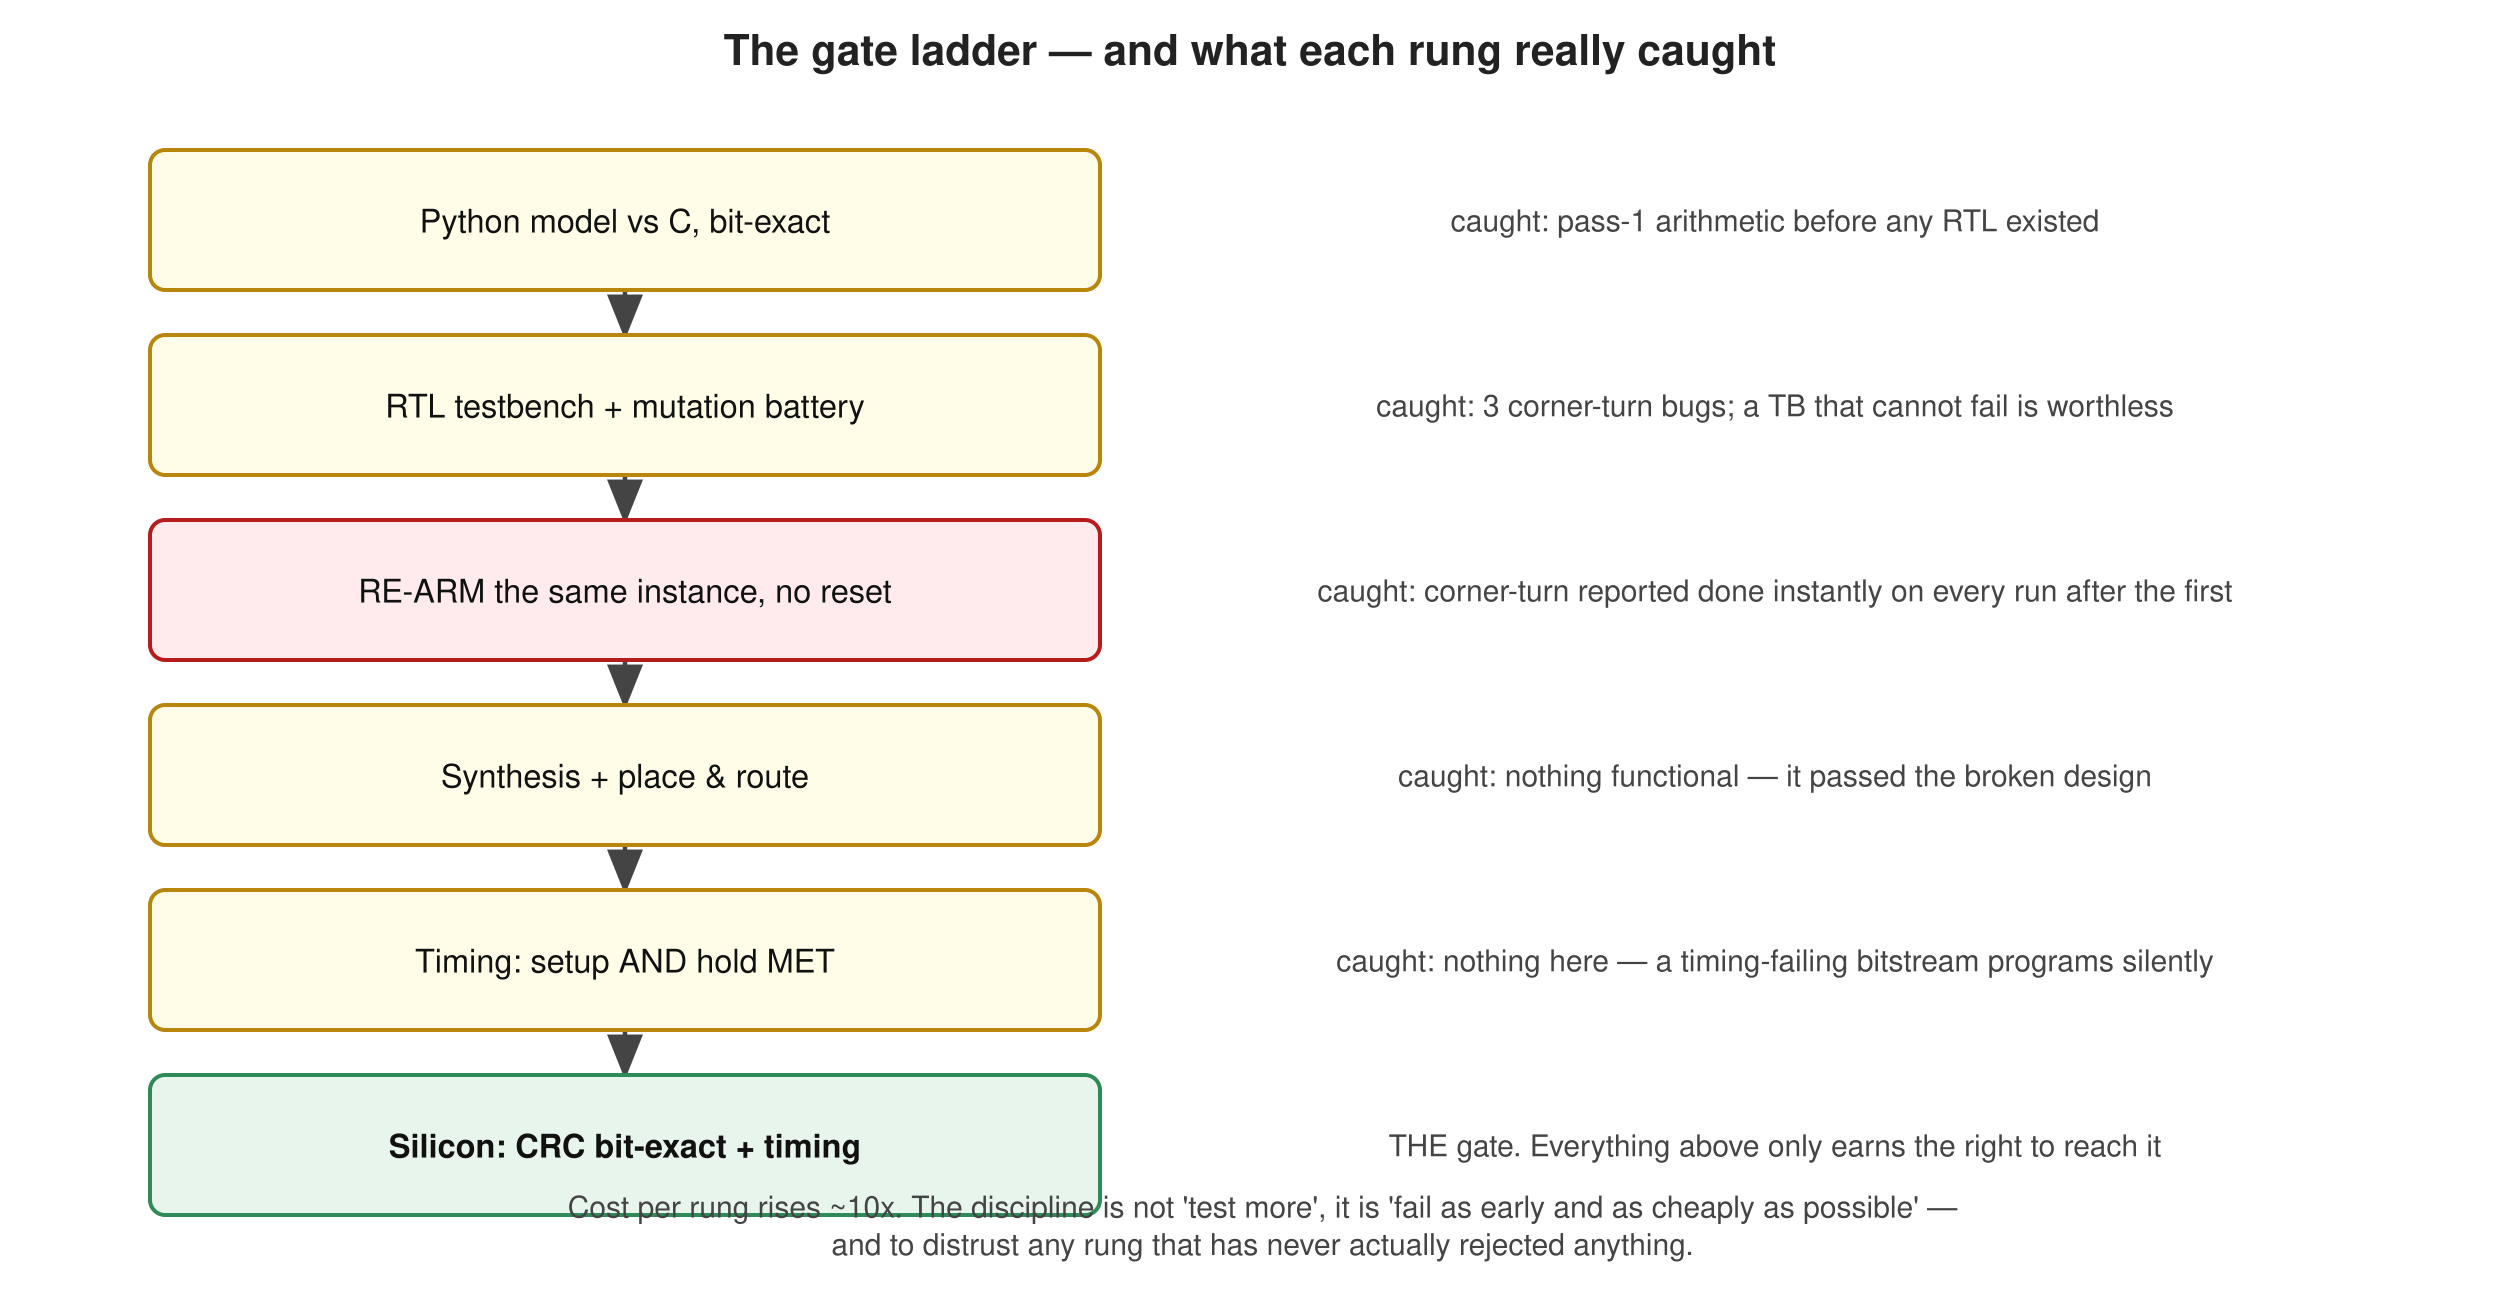
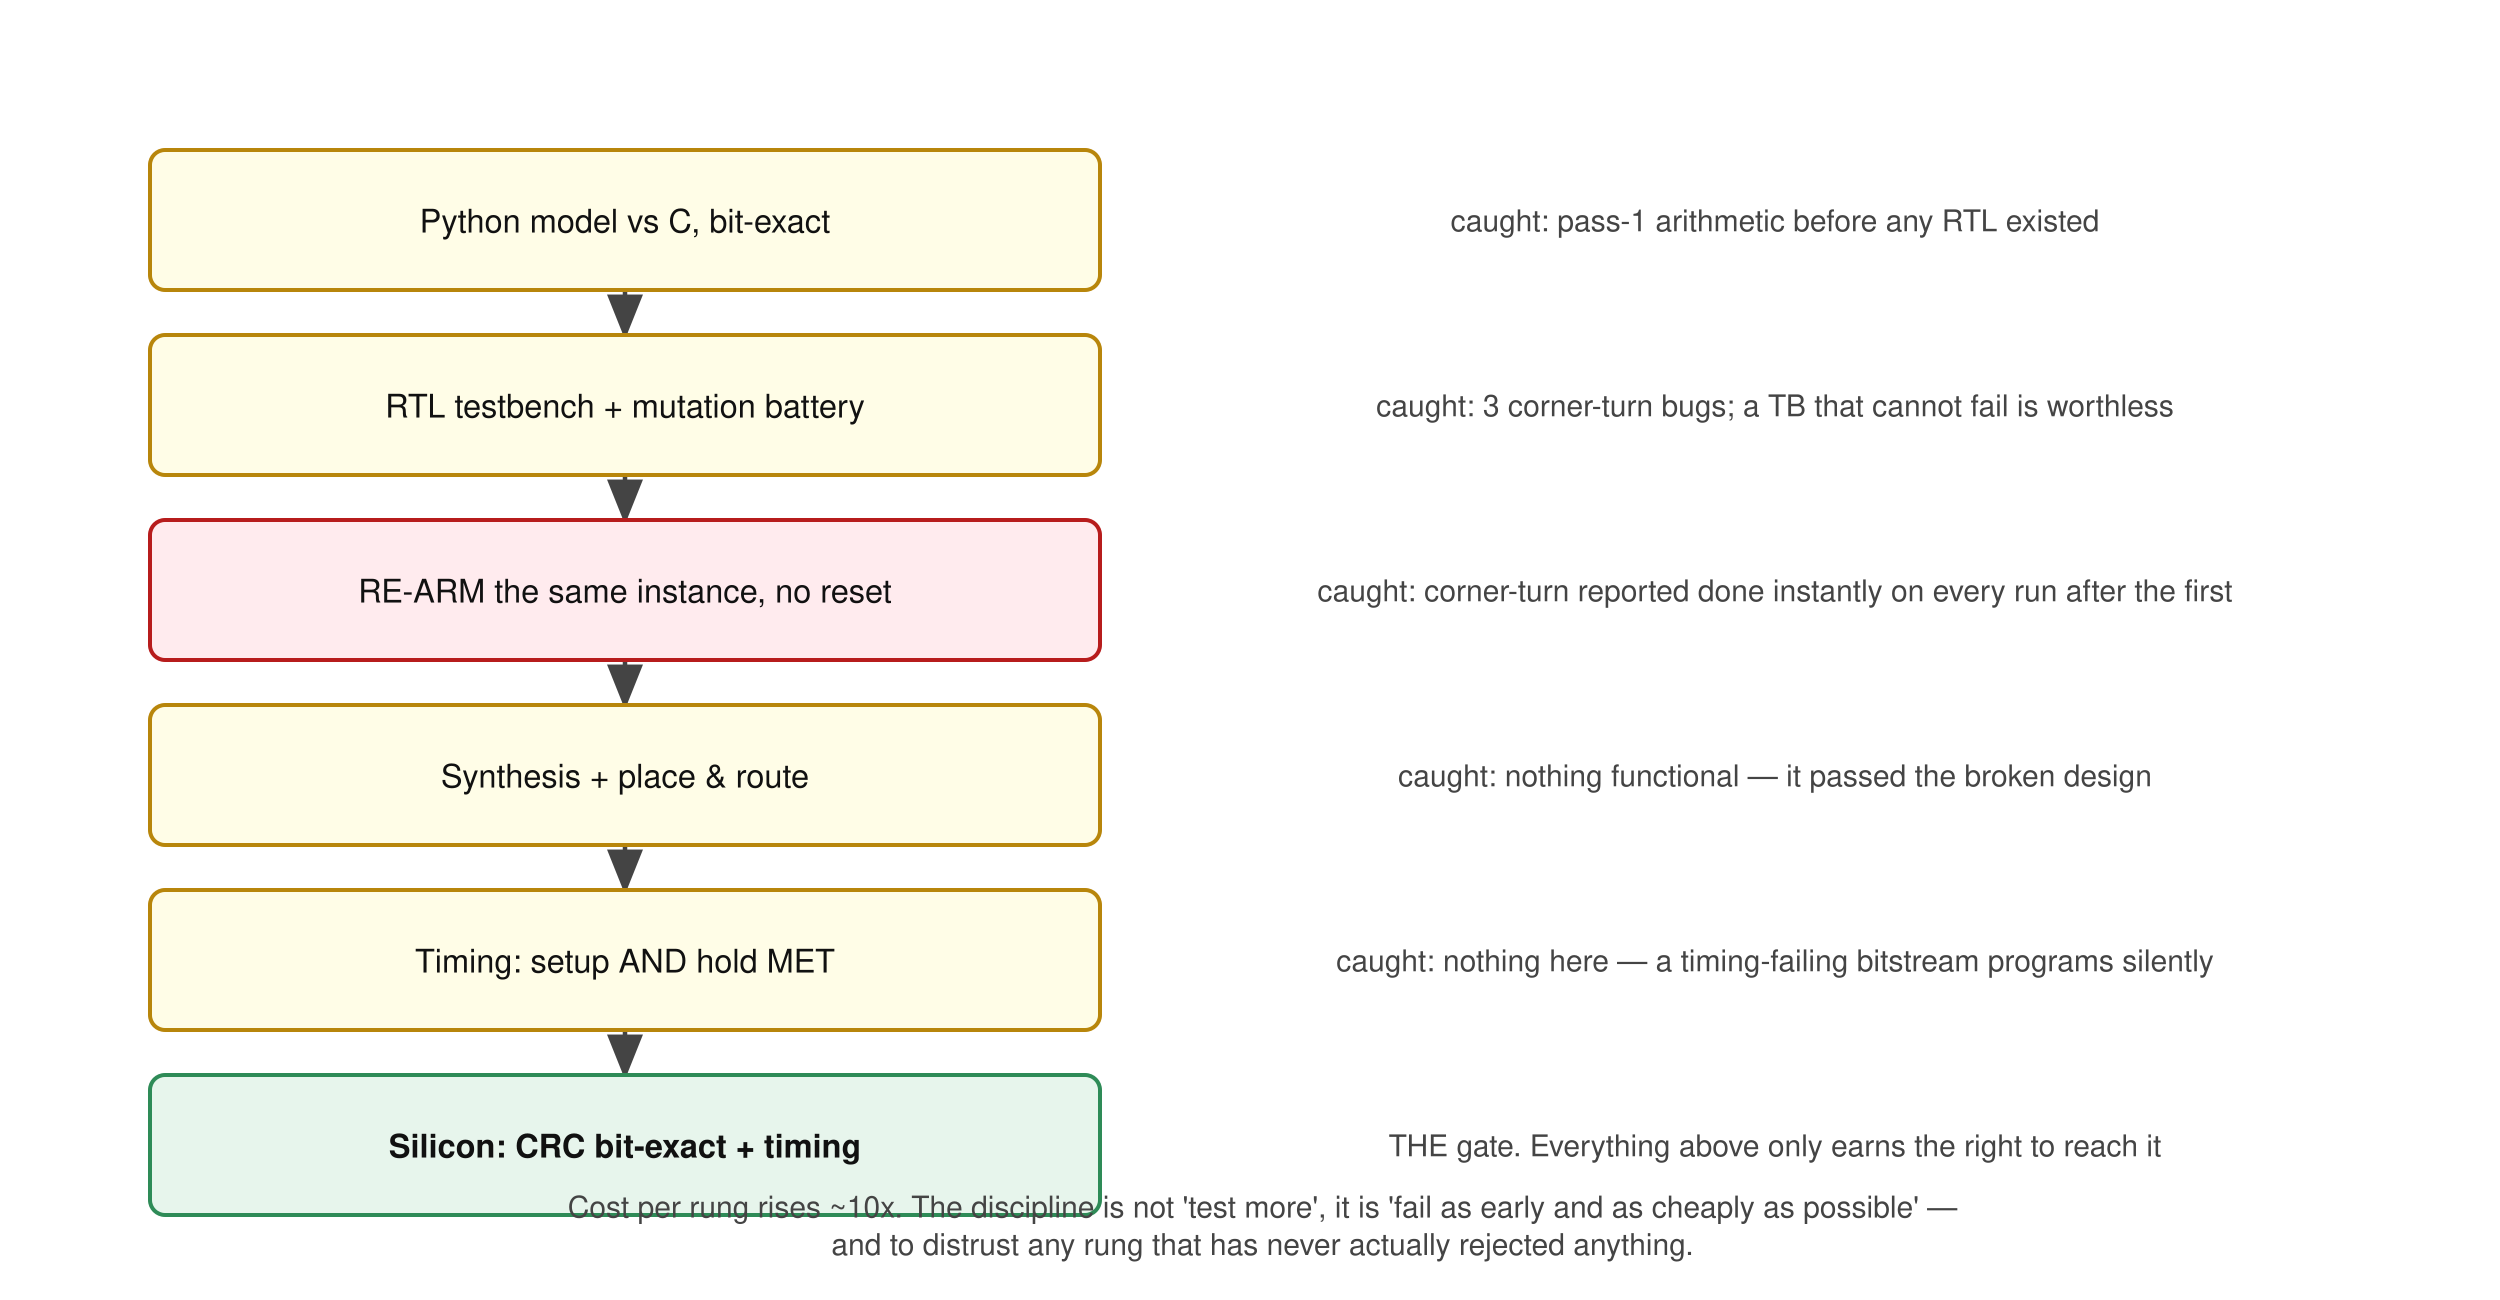
<svg xmlns="http://www.w3.org/2000/svg" width="1000" height="520" viewBox="0 0 1000 520" content="&lt;mxfile host=&quot;make_diagrams.py&quot; type=&quot;device&quot;&gt;&lt;diagram name=&quot;The gate ladder — and what each rung really caught&quot; id=&quot;d0&quot;&gt;&lt;mxGraphModel dx=&quot;800&quot; dy=&quot;600&quot; grid=&quot;1&quot; gridSize=&quot;10&quot; guides=&quot;1&quot; tooltips=&quot;1&quot; connect=&quot;1&quot; arrows=&quot;1&quot; fold=&quot;1&quot; page=&quot;1&quot; pageScale=&quot;1&quot; pageWidth=&quot;1000&quot; pageHeight=&quot;520&quot; math=&quot;0&quot; shadow=&quot;0&quot;&gt;&lt;root&gt;&lt;mxCell id=&quot;0&quot; /&gt;&lt;mxCell id=&quot;1&quot; parent=&quot;0&quot; /&gt;&lt;mxCell id=&quot;r0&quot; value=&quot;Python model vs C, bit-exact&quot; style=&quot;rounded=1;whiteSpace=wrap;html=1;fillColor=#FFFDE7;strokeColor=#B8860B;fontSize=13;fontFamily=Helvetica;align=center;verticalAlign=middle;&quot; vertex=&quot;1&quot; parent=&quot;1&quot;&gt;&lt;mxGeometry x=&quot;60&quot; y=&quot;60&quot; width=&quot;380&quot; height=&quot;56&quot; as=&quot;geometry&quot; /&gt;&lt;/mxCell&gt;&lt;mxCell id=&quot;n0&quot; value=&quot;caught: pass-1 arithmetic before any RTL existed&quot; style=&quot;text;html=1;strokeColor=none;fillColor=none;align=center;verticalAlign=middle;fontSize=12;fontFamily=Helvetica;&quot; vertex=&quot;1&quot; parent=&quot;1&quot;&gt;&lt;mxGeometry x=&quot;470&quot; y=&quot;60&quot; width=&quot;480&quot; height=&quot;56&quot; as=&quot;geometry&quot; /&gt;&lt;/mxCell&gt;&lt;mxCell id=&quot;r1&quot; value=&quot;RTL testbench + mutation battery&quot; style=&quot;rounded=1;whiteSpace=wrap;html=1;fillColor=#FFFDE7;strokeColor=#B8860B;fontSize=13;fontFamily=Helvetica;align=center;verticalAlign=middle;&quot; vertex=&quot;1&quot; parent=&quot;1&quot;&gt;&lt;mxGeometry x=&quot;60&quot; y=&quot;134&quot; width=&quot;380&quot; height=&quot;56&quot; as=&quot;geometry&quot; /&gt;&lt;/mxCell&gt;&lt;mxCell id=&quot;n1&quot; value=&quot;caught: 3 corner-turn bugs; a TB that cannot fail is worthless&quot; style=&quot;text;html=1;strokeColor=none;fillColor=none;align=center;verticalAlign=middle;fontSize=12;fontFamily=Helvetica;&quot; vertex=&quot;1&quot; parent=&quot;1&quot;&gt;&lt;mxGeometry x=&quot;470&quot; y=&quot;134&quot; width=&quot;480&quot; height=&quot;56&quot; as=&quot;geometry&quot; /&gt;&lt;/mxCell&gt;&lt;mxCell id=&quot;r2&quot; value=&quot;RE-ARM the same instance, no reset&quot; style=&quot;rounded=1;whiteSpace=wrap;html=1;fillColor=#FFEBEE;strokeColor=#B71C1C;fontSize=13;fontFamily=Helvetica;align=center;verticalAlign=middle;&quot; vertex=&quot;1&quot; parent=&quot;1&quot;&gt;&lt;mxGeometry x=&quot;60&quot; y=&quot;208&quot; width=&quot;380&quot; height=&quot;56&quot; as=&quot;geometry&quot; /&gt;&lt;/mxCell&gt;&lt;mxCell id=&quot;n2&quot; value=&quot;caught: corner-turn reported done instantly on every run after the first&quot; style=&quot;text;html=1;strokeColor=none;fillColor=none;align=center;verticalAlign=middle;fontSize=12;fontFamily=Helvetica;&quot; vertex=&quot;1&quot; parent=&quot;1&quot;&gt;&lt;mxGeometry x=&quot;470&quot; y=&quot;208&quot; width=&quot;480&quot; height=&quot;56&quot; as=&quot;geometry&quot; /&gt;&lt;/mxCell&gt;&lt;mxCell id=&quot;r3&quot; value=&quot;Synthesis + place &amp;amp; route&quot; style=&quot;rounded=1;whiteSpace=wrap;html=1;fillColor=#FFFDE7;strokeColor=#B8860B;fontSize=13;fontFamily=Helvetica;align=center;verticalAlign=middle;&quot; vertex=&quot;1&quot; parent=&quot;1&quot;&gt;&lt;mxGeometry x=&quot;60&quot; y=&quot;282&quot; width=&quot;380&quot; height=&quot;56&quot; as=&quot;geometry&quot; /&gt;&lt;/mxCell&gt;&lt;mxCell id=&quot;n3&quot; value=&quot;caught: nothing functional — it passed the broken design&quot; style=&quot;text;html=1;strokeColor=none;fillColor=none;align=center;verticalAlign=middle;fontSize=12;fontFamily=Helvetica;&quot; vertex=&quot;1&quot; parent=&quot;1&quot;&gt;&lt;mxGeometry x=&quot;470&quot; y=&quot;282&quot; width=&quot;480&quot; height=&quot;56&quot; as=&quot;geometry&quot; /&gt;&lt;/mxCell&gt;&lt;mxCell id=&quot;r4&quot; value=&quot;Timing: setup AND hold MET&quot; style=&quot;rounded=1;whiteSpace=wrap;html=1;fillColor=#FFFDE7;strokeColor=#B8860B;fontSize=13;fontFamily=Helvetica;align=center;verticalAlign=middle;&quot; vertex=&quot;1&quot; parent=&quot;1&quot;&gt;&lt;mxGeometry x=&quot;60&quot; y=&quot;356&quot; width=&quot;380&quot; height=&quot;56&quot; as=&quot;geometry&quot; /&gt;&lt;/mxCell&gt;&lt;mxCell id=&quot;n4&quot; value=&quot;caught: nothing here — a timing-failing bitstream programs silently&quot; style=&quot;text;html=1;strokeColor=none;fillColor=none;align=center;verticalAlign=middle;fontSize=12;fontFamily=Helvetica;&quot; vertex=&quot;1&quot; parent=&quot;1&quot;&gt;&lt;mxGeometry x=&quot;470&quot; y=&quot;356&quot; width=&quot;480&quot; height=&quot;56&quot; as=&quot;geometry&quot; /&gt;&lt;/mxCell&gt;&lt;mxCell id=&quot;r5&quot; value=&quot;Silicon: CRC bit-exact + timing&quot; style=&quot;rounded=1;whiteSpace=wrap;html=1;fillColor=#E7F5EC;strokeColor=#2E8B57;fontSize=13;fontFamily=Helvetica;align=center;verticalAlign=middle;fontStyle=1;&quot; vertex=&quot;1&quot; parent=&quot;1&quot;&gt;&lt;mxGeometry x=&quot;60&quot; y=&quot;430&quot; width=&quot;380&quot; height=&quot;56&quot; as=&quot;geometry&quot; /&gt;&lt;/mxCell&gt;&lt;mxCell id=&quot;n5&quot; value=&quot;THE gate. Everything above only earns the right to reach it&quot; style=&quot;text;html=1;strokeColor=none;fillColor=none;align=center;verticalAlign=middle;fontSize=12;fontFamily=Helvetica;&quot; vertex=&quot;1&quot; parent=&quot;1&quot;&gt;&lt;mxGeometry x=&quot;470&quot; y=&quot;430&quot; width=&quot;480&quot; height=&quot;56&quot; as=&quot;geometry&quot; /&gt;&lt;/mxCell&gt;&lt;mxCell id=&quot;cap&quot; value=&quot;Cost per rung rises ~10x. The discipline is not 'test more', it is 'fail as early and as cheaply as possible' —&amp;#10;and to distrust any rung that has never actually rejected anything.&quot; style=&quot;text;html=1;strokeColor=none;fillColor=none;align=center;verticalAlign=middle;fontSize=12;fontFamily=Helvetica;&quot; vertex=&quot;1&quot; parent=&quot;1&quot;&gt;&lt;mxGeometry x=&quot;60&quot; y=&quot;470&quot; width=&quot;890&quot; height=&quot;40&quot; as=&quot;geometry&quot; /&gt;&lt;/mxCell&gt;&lt;mxCell id=&quot;e0&quot; value=&quot;&quot; style=&quot;edgeStyle=orthogonalEdgeStyle;rounded=1;html=1;fontSize=11;strokeColor=#444444;&quot; edge=&quot;1&quot; parent=&quot;1&quot; source=&quot;r0&quot; target=&quot;r1&quot;&gt;&lt;mxGeometry relative=&quot;1&quot; as=&quot;geometry&quot; /&gt;&lt;/mxCell&gt;&lt;mxCell id=&quot;e1&quot; value=&quot;&quot; style=&quot;edgeStyle=orthogonalEdgeStyle;rounded=1;html=1;fontSize=11;strokeColor=#444444;&quot; edge=&quot;1&quot; parent=&quot;1&quot; source=&quot;r1&quot; target=&quot;r2&quot;&gt;&lt;mxGeometry relative=&quot;1&quot; as=&quot;geometry&quot; /&gt;&lt;/mxCell&gt;&lt;mxCell id=&quot;e2&quot; value=&quot;&quot; style=&quot;edgeStyle=orthogonalEdgeStyle;rounded=1;html=1;fontSize=11;strokeColor=#444444;&quot; edge=&quot;1&quot; parent=&quot;1&quot; source=&quot;r2&quot; target=&quot;r3&quot;&gt;&lt;mxGeometry relative=&quot;1&quot; as=&quot;geometry&quot; /&gt;&lt;/mxCell&gt;&lt;mxCell id=&quot;e3&quot; value=&quot;&quot; style=&quot;edgeStyle=orthogonalEdgeStyle;rounded=1;html=1;fontSize=11;strokeColor=#444444;&quot; edge=&quot;1&quot; parent=&quot;1&quot; source=&quot;r3&quot; target=&quot;r4&quot;&gt;&lt;mxGeometry relative=&quot;1&quot; as=&quot;geometry&quot; /&gt;&lt;/mxCell&gt;&lt;mxCell id=&quot;e4&quot; value=&quot;&quot; style=&quot;edgeStyle=orthogonalEdgeStyle;rounded=1;html=1;fontSize=11;strokeColor=#444444;&quot; edge=&quot;1&quot; parent=&quot;1&quot; source=&quot;r4&quot; target=&quot;r5&quot;&gt;&lt;mxGeometry relative=&quot;1&quot; as=&quot;geometry&quot; /&gt;&lt;/mxCell&gt;&lt;/root&gt;&lt;/mxGraphModel&gt;&lt;/diagram&gt;&lt;/mxfile&gt;">
  <rect width="100%" height="100%" fill="#FFFFFF" />
  <defs>
    <marker id="ah" markerWidth="10" markerHeight="8" refX="9" refY="4" orient="auto" markerUnits="strokeWidth">
      <path d="M0,0 L10,4 L0,8 z" fill="#444444" />
    </marker>
    <marker id="ahr" markerWidth="10" markerHeight="8" refX="1" refY="4" orient="auto" markerUnits="strokeWidth">
      <path d="M10,0 L0,4 L10,8 z" fill="#444444" />
    </marker>
  </defs>
-   <text x="500.0" y="26" text-anchor="middle" font-family="Helvetica,Arial,sans-serif" font-size="17" font-weight="600" fill="#222">The gate ladder — and what each rung really caught</text>
  <line x1="250.0" y1="116" x2="250.0" y2="134" stroke="#444444" stroke-width="1.8" marker-end="url(#ah)" />
  <line x1="250.0" y1="190" x2="250.0" y2="208" stroke="#444444" stroke-width="1.8" marker-end="url(#ah)" />
  <line x1="250.0" y1="264" x2="250.0" y2="282" stroke="#444444" stroke-width="1.8" marker-end="url(#ah)" />
  <line x1="250.0" y1="338" x2="250.0" y2="356" stroke="#444444" stroke-width="1.8" marker-end="url(#ah)" />
  <line x1="250.0" y1="412" x2="250.0" y2="430" stroke="#444444" stroke-width="1.8" marker-end="url(#ah)" />
  <rect x="60" y="60" width="380" height="56" rx="6" fill="#FFFDE7" stroke="#B8860B" stroke-width="1.6" />
  <text x="250.0" y="93.0" text-anchor="middle" font-family="Helvetica,Arial,sans-serif" font-size="13" font-weight="400" fill="#111">Python model vs C, bit-exact</text>
  <text x="710.0" y="92.5" text-anchor="middle" font-family="Helvetica,Arial,sans-serif" font-size="12" font-weight="400" fill="#444">caught: pass-1 arithmetic before any RTL existed</text>
  <rect x="60" y="134" width="380" height="56" rx="6" fill="#FFFDE7" stroke="#B8860B" stroke-width="1.6" />
  <text x="250.0" y="167.0" text-anchor="middle" font-family="Helvetica,Arial,sans-serif" font-size="13" font-weight="400" fill="#111">RTL testbench + mutation battery</text>
  <text x="710.0" y="166.5" text-anchor="middle" font-family="Helvetica,Arial,sans-serif" font-size="12" font-weight="400" fill="#444">caught: 3 corner-turn bugs; a TB that cannot fail is worthless</text>
  <rect x="60" y="208" width="380" height="56" rx="6" fill="#FFEBEE" stroke="#B71C1C" stroke-width="1.6" />
  <text x="250.0" y="241.0" text-anchor="middle" font-family="Helvetica,Arial,sans-serif" font-size="13" font-weight="400" fill="#111">RE-ARM the same instance, no reset</text>
  <text x="710.0" y="240.5" text-anchor="middle" font-family="Helvetica,Arial,sans-serif" font-size="12" font-weight="400" fill="#444">caught: corner-turn reported done instantly on every run after the first</text>
  <rect x="60" y="282" width="380" height="56" rx="6" fill="#FFFDE7" stroke="#B8860B" stroke-width="1.6" />
  <text x="250.0" y="315.0" text-anchor="middle" font-family="Helvetica,Arial,sans-serif" font-size="13" font-weight="400" fill="#111">Synthesis + place &amp; route</text>
  <text x="710.0" y="314.5" text-anchor="middle" font-family="Helvetica,Arial,sans-serif" font-size="12" font-weight="400" fill="#444">caught: nothing functional — it passed the broken design</text>
  <rect x="60" y="356" width="380" height="56" rx="6" fill="#FFFDE7" stroke="#B8860B" stroke-width="1.6" />
  <text x="250.0" y="389.0" text-anchor="middle" font-family="Helvetica,Arial,sans-serif" font-size="13" font-weight="400" fill="#111">Timing: setup AND hold MET</text>
  <text x="710.0" y="388.5" text-anchor="middle" font-family="Helvetica,Arial,sans-serif" font-size="12" font-weight="400" fill="#444">caught: nothing here — a timing-failing bitstream programs silently</text>
  <rect x="60" y="430" width="380" height="56" rx="6" fill="#E7F5EC" stroke="#2E8B57" stroke-width="1.6" />
  <text x="250.0" y="463.0" text-anchor="middle" font-family="Helvetica,Arial,sans-serif" font-size="13" font-weight="600" fill="#111">Silicon: CRC bit-exact + timing</text>
  <text x="710.0" y="462.5" text-anchor="middle" font-family="Helvetica,Arial,sans-serif" font-size="12" font-weight="400" fill="#444">THE gate. Everything above only earns the right to reach it</text>
  <text x="505.0" y="487.0" text-anchor="middle" font-family="Helvetica,Arial,sans-serif" font-size="12" font-weight="400" fill="#444">Cost per rung rises ~10x. The discipline is not 'test more', it is 'fail as early and as cheaply as possible' —</text>
  <text x="505.0" y="502.0" text-anchor="middle" font-family="Helvetica,Arial,sans-serif" font-size="12" font-weight="400" fill="#444">and to distrust any rung that has never actually rejected anything.</text>
</svg>
